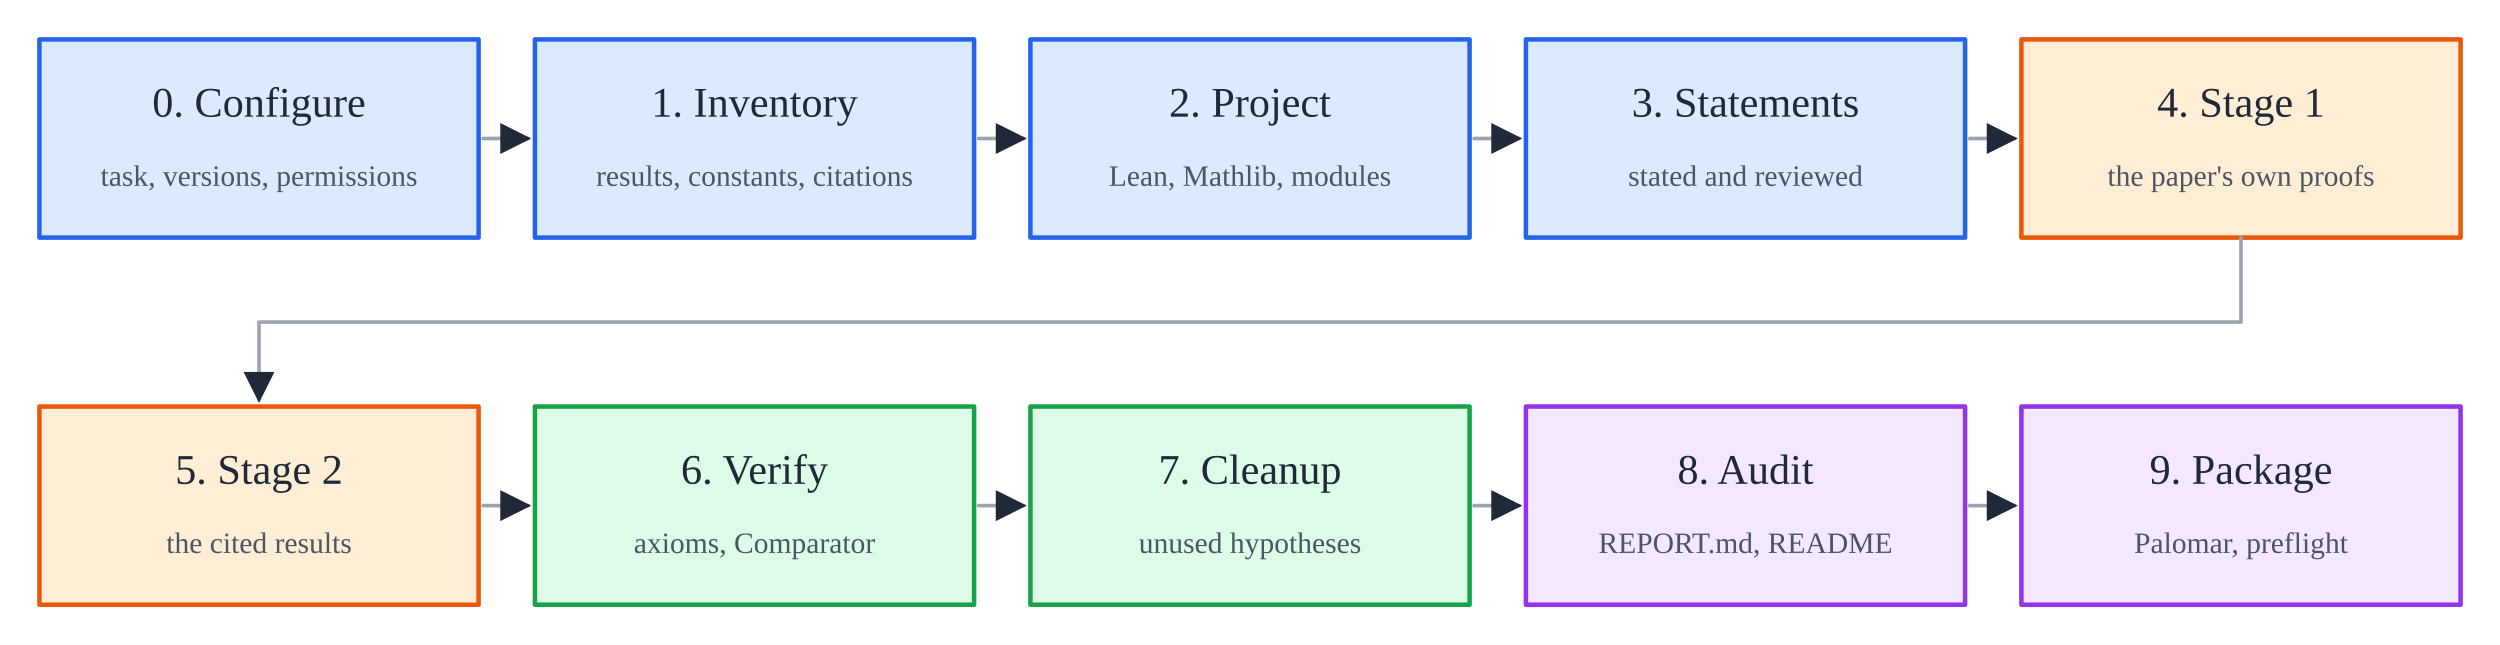
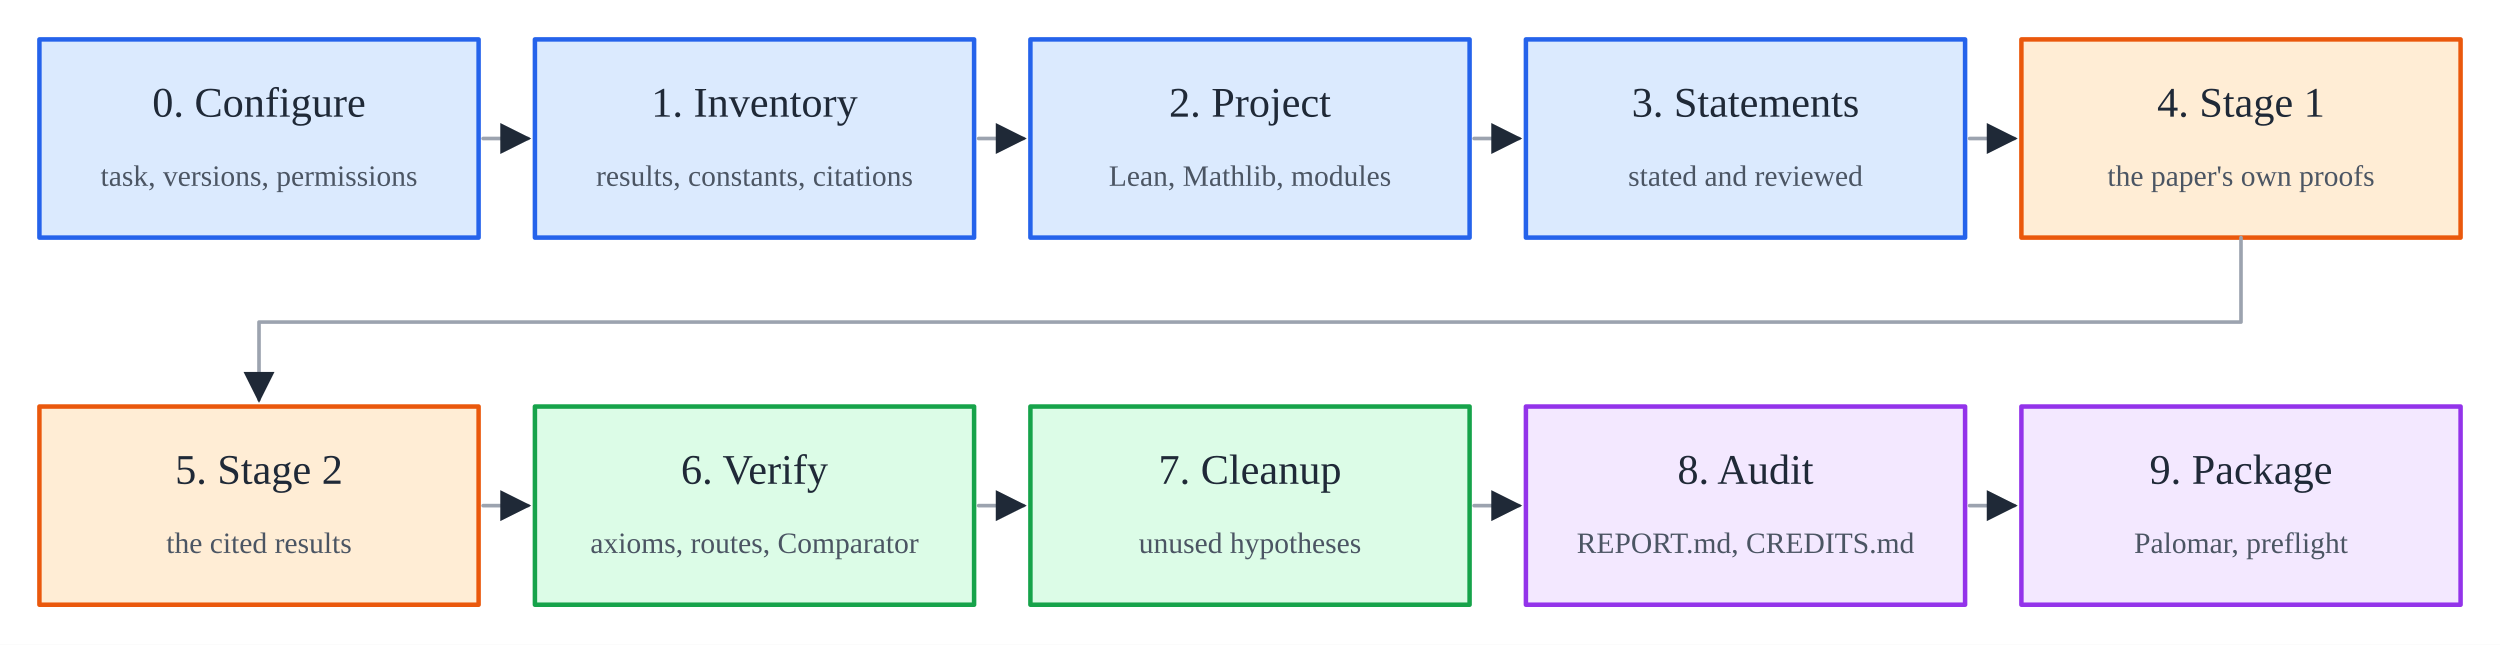
<svg xmlns="http://www.w3.org/2000/svg" width="888" height="229" viewBox="0 0 888 229" role="img" aria-label="The ten phases of the formalize-math-paper skill, in two rows of five: configure, inventory, project, statements, the two proving stages, verify, cleanup, audit and package">
  <defs>
    <marker id="arrow" viewBox="0 0 10 10" refX="9" refY="5" markerUnits="userSpaceOnUse" markerWidth="11" markerHeight="11" orient="auto-start-reverse">
      <path d="M 0 0 L 10 5 L 0 10 z" fill="#1f2937" />
    </marker>
  </defs>
  <rect width="100%" height="100%" fill="#ffffff" />
  <polygon points="14.0,14.0 170.0,14.0 170.0,84.4 14.0,84.4" fill="#dbeafe" stroke="#2563eb" stroke-width="1.6" fill-opacity="1" stroke-linejoin="round" />
  <text x="92.0" y="38.0" font-size="15" font-family="Georgia, 'Times New Roman', serif" fill="#1f2937" text-anchor="middle" dominant-baseline="middle">0. Configure</text>
  <text x="92.0" y="63.6" font-size="10.5" font-family="Georgia, 'Times New Roman', serif" fill="#4b5563" text-anchor="middle" dominant-baseline="middle">task, versions, permissions</text>
  <polygon points="190.0,14.0 346.0,14.0 346.0,84.4 190.0,84.4" fill="#dbeafe" stroke="#2563eb" stroke-width="1.6" fill-opacity="1" stroke-linejoin="round" />
  <text x="268.0" y="38.0" font-size="15" font-family="Georgia, 'Times New Roman', serif" fill="#1f2937" text-anchor="middle" dominant-baseline="middle">1. Inventory</text>
  <text x="268.0" y="63.6" font-size="10.5" font-family="Georgia, 'Times New Roman', serif" fill="#4b5563" text-anchor="middle" dominant-baseline="middle">results, constants, citations</text>
  <polygon points="366.0,14.0 522.0,14.0 522.0,84.4 366.0,84.4" fill="#dbeafe" stroke="#2563eb" stroke-width="1.6" fill-opacity="1" stroke-linejoin="round" />
  <text x="444.0" y="38.0" font-size="15" font-family="Georgia, 'Times New Roman', serif" fill="#1f2937" text-anchor="middle" dominant-baseline="middle">2. Project</text>
  <text x="444.0" y="63.6" font-size="10.5" font-family="Georgia, 'Times New Roman', serif" fill="#4b5563" text-anchor="middle" dominant-baseline="middle">Lean, Mathlib, modules</text>
  <polygon points="542.0,14.0 698.0,14.0 698.0,84.4 542.0,84.4" fill="#dbeafe" stroke="#2563eb" stroke-width="1.6" fill-opacity="1" stroke-linejoin="round" />
  <text x="620.0" y="38.0" font-size="15" font-family="Georgia, 'Times New Roman', serif" fill="#1f2937" text-anchor="middle" dominant-baseline="middle">3. Statements</text>
  <text x="620.0" y="63.6" font-size="10.5" font-family="Georgia, 'Times New Roman', serif" fill="#4b5563" text-anchor="middle" dominant-baseline="middle">stated and reviewed</text>
  <polygon points="718.0,14.0 874.0,14.0 874.0,84.4 718.0,84.4" fill="#ffedd5" stroke="#ea580c" stroke-width="1.6" fill-opacity="1" stroke-linejoin="round" />
  <text x="796.0" y="38.0" font-size="15" font-family="Georgia, 'Times New Roman', serif" fill="#1f2937" text-anchor="middle" dominant-baseline="middle">4. Stage 1</text>
  <text x="796.0" y="63.6" font-size="10.5" font-family="Georgia, 'Times New Roman', serif" fill="#4b5563" text-anchor="middle" dominant-baseline="middle">the paper's own proofs</text>
  <polygon points="14.0,144.4 170.0,144.4 170.0,214.8 14.0,214.8" fill="#ffedd5" stroke="#ea580c" stroke-width="1.6" fill-opacity="1" stroke-linejoin="round" />
  <text x="92.0" y="168.4" font-size="15" font-family="Georgia, 'Times New Roman', serif" fill="#1f2937" text-anchor="middle" dominant-baseline="middle">5. Stage 2</text>
  <text x="92.0" y="194.0" font-size="10.5" font-family="Georgia, 'Times New Roman', serif" fill="#4b5563" text-anchor="middle" dominant-baseline="middle">the cited results</text>
  <polygon points="190.0,144.4 346.0,144.4 346.0,214.8 190.0,214.8" fill="#dcfce7" stroke="#16a34a" stroke-width="1.6" fill-opacity="1" stroke-linejoin="round" />
  <text x="268.0" y="168.4" font-size="15" font-family="Georgia, 'Times New Roman', serif" fill="#1f2937" text-anchor="middle" dominant-baseline="middle">6. Verify</text>
-   <text x="268.0" y="194.0" font-size="10.5" font-family="Georgia, 'Times New Roman', serif" fill="#4b5563" text-anchor="middle" dominant-baseline="middle">axioms, Comparator</text>
+   <text x="268.0" y="194.0" font-size="10.5" font-family="Georgia, 'Times New Roman', serif" fill="#4b5563" text-anchor="middle" dominant-baseline="middle">axioms, routes, Comparator</text>
  <polygon points="366.0,144.4 522.0,144.4 522.0,214.8 366.0,214.8" fill="#dcfce7" stroke="#16a34a" stroke-width="1.6" fill-opacity="1" stroke-linejoin="round" />
  <text x="444.0" y="168.4" font-size="15" font-family="Georgia, 'Times New Roman', serif" fill="#1f2937" text-anchor="middle" dominant-baseline="middle">7. Cleanup</text>
  <text x="444.0" y="194.0" font-size="10.5" font-family="Georgia, 'Times New Roman', serif" fill="#4b5563" text-anchor="middle" dominant-baseline="middle">unused hypotheses</text>
  <polygon points="542.0,144.4 698.0,144.4 698.0,214.8 542.0,214.8" fill="#f3e8ff" stroke="#9333ea" stroke-width="1.6" fill-opacity="1" stroke-linejoin="round" />
  <text x="620.0" y="168.4" font-size="15" font-family="Georgia, 'Times New Roman', serif" fill="#1f2937" text-anchor="middle" dominant-baseline="middle">8. Audit</text>
-   <text x="620.0" y="194.0" font-size="10.5" font-family="Georgia, 'Times New Roman', serif" fill="#4b5563" text-anchor="middle" dominant-baseline="middle">REPORT.md, README</text>
+   <text x="620.0" y="194.0" font-size="10.5" font-family="Georgia, 'Times New Roman', serif" fill="#4b5563" text-anchor="middle" dominant-baseline="middle">REPORT.md, CREDITS.md</text>
  <polygon points="718.0,144.4 874.0,144.4 874.0,214.8 718.0,214.8" fill="#f3e8ff" stroke="#9333ea" stroke-width="1.6" fill-opacity="1" stroke-linejoin="round" />
  <text x="796.0" y="168.4" font-size="15" font-family="Georgia, 'Times New Roman', serif" fill="#1f2937" text-anchor="middle" dominant-baseline="middle">9. Package</text>
  <text x="796.0" y="194.0" font-size="10.5" font-family="Georgia, 'Times New Roman', serif" fill="#4b5563" text-anchor="middle" dominant-baseline="middle">Palomar, preflight</text>
  <line x1="171.6" y1="49.2" x2="187.6" y2="49.2" stroke="#9ca3af" stroke-width="1.3" stroke-linecap="round" marker-end="url(#arrow)" />
  <line x1="347.6" y1="49.2" x2="363.6" y2="49.2" stroke="#9ca3af" stroke-width="1.3" stroke-linecap="round" marker-end="url(#arrow)" />
  <line x1="523.6" y1="49.2" x2="539.6" y2="49.2" stroke="#9ca3af" stroke-width="1.3" stroke-linecap="round" marker-end="url(#arrow)" />
  <line x1="699.6" y1="49.2" x2="715.6" y2="49.2" stroke="#9ca3af" stroke-width="1.3" stroke-linecap="round" marker-end="url(#arrow)" />
  <polyline points="796.0,84.4 796.0,114.4 92.0,114.4 92.0,142.0" fill="none" stroke="#9ca3af" stroke-width="1.3" stroke-linejoin="round" stroke-linecap="round" marker-end="url(#arrow)" />
  <line x1="171.6" y1="179.6" x2="187.6" y2="179.6" stroke="#9ca3af" stroke-width="1.3" stroke-linecap="round" marker-end="url(#arrow)" />
  <line x1="347.6" y1="179.6" x2="363.6" y2="179.6" stroke="#9ca3af" stroke-width="1.3" stroke-linecap="round" marker-end="url(#arrow)" />
  <line x1="523.6" y1="179.6" x2="539.6" y2="179.6" stroke="#9ca3af" stroke-width="1.3" stroke-linecap="round" marker-end="url(#arrow)" />
  <line x1="699.6" y1="179.6" x2="715.6" y2="179.6" stroke="#9ca3af" stroke-width="1.3" stroke-linecap="round" marker-end="url(#arrow)" />
</svg>
